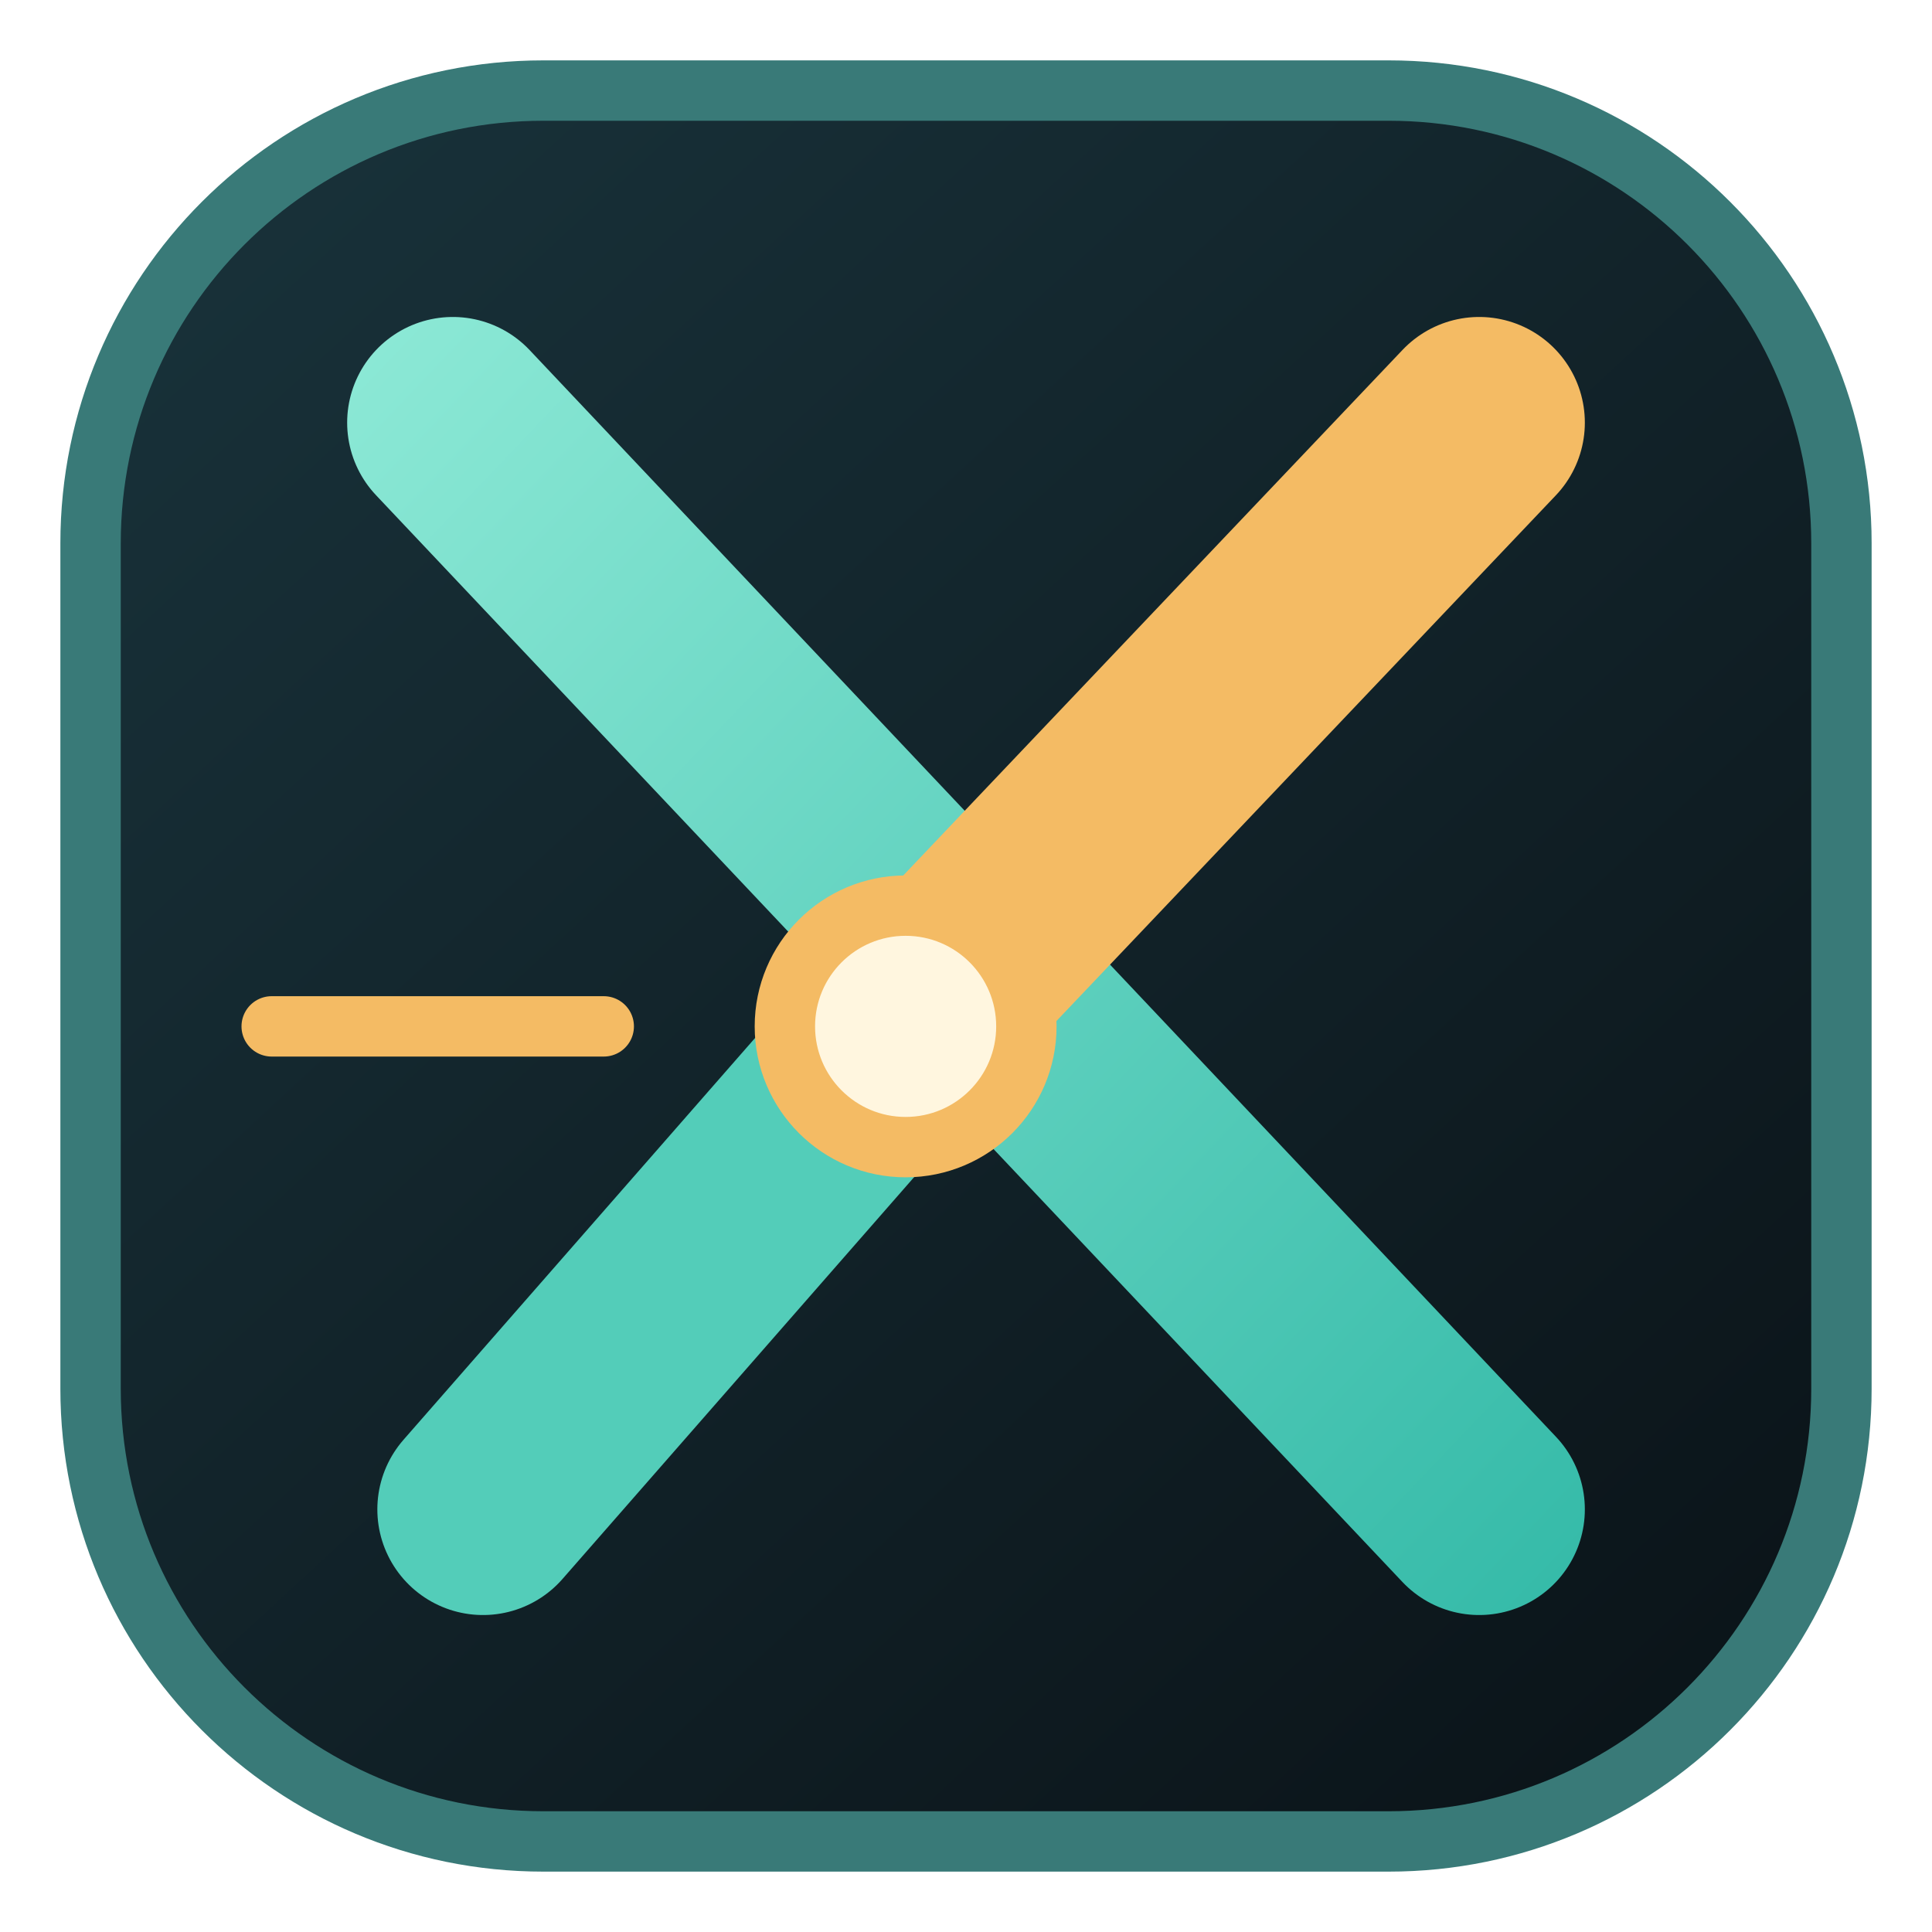
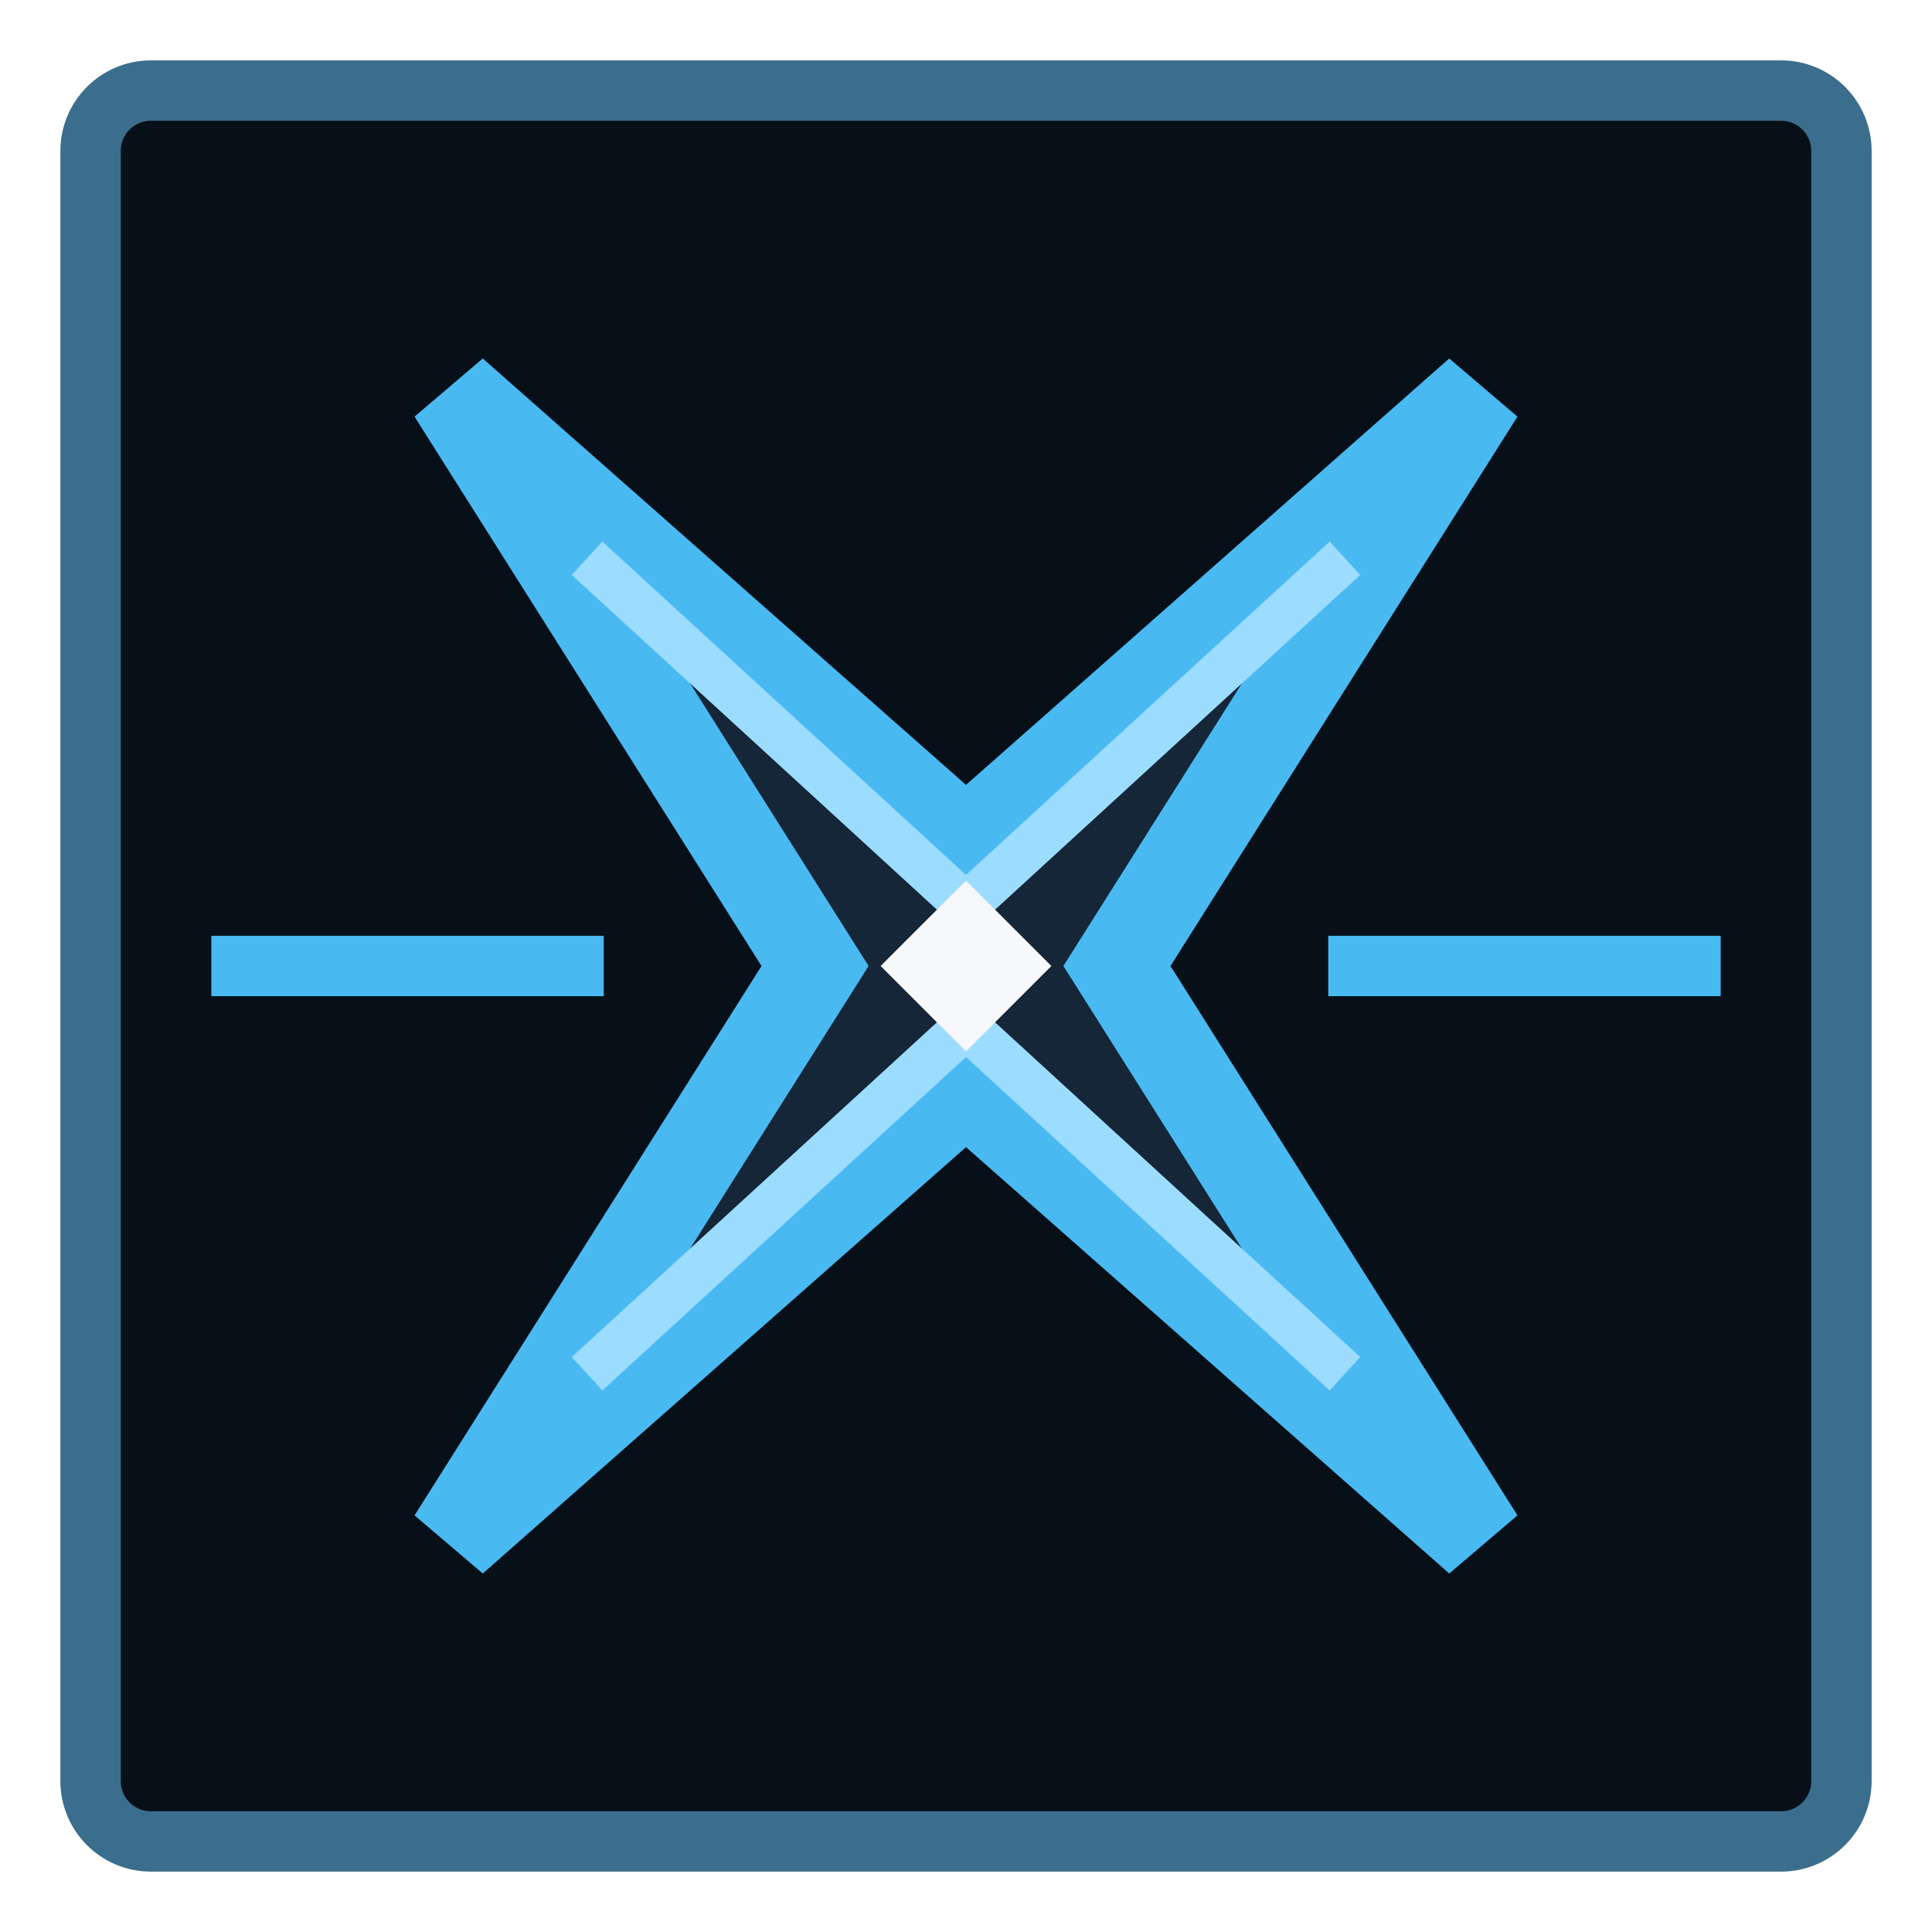
<svg xmlns="http://www.w3.org/2000/svg" viewBox="0 0 64 64" role="img" aria-labelledby="title">
-   <defs>
-     <linearGradient id="surface" x1="8" y1="6" x2="56" y2="58" gradientUnits="userSpaceOnUse">
-       <stop stop-color="#183139" />
-       <stop offset="1" stop-color="#0b1419" />
-     </linearGradient>
-     <linearGradient id="beam" x1="11" y1="13" x2="52" y2="52" gradientUnits="userSpaceOnUse">
-       <stop stop-color="#8be8d5" />
-       <stop offset="1" stop-color="#36bba9" />
-     </linearGradient>
-   </defs>
-   <rect x="3" y="3" width="58" height="58" rx="15" fill="url(#surface)" stroke="#397a78" stroke-width="2" />
-   <path d="M15 14 49 50" fill="none" stroke="url(#beam)" stroke-width="7" stroke-linecap="round" />
-   <path d="m49 14-19 20" fill="none" stroke="#f4bb64" stroke-width="7" stroke-linecap="round" />
-   <path d="M30 34 16 50" fill="none" stroke="#53cdb9" stroke-width="7" stroke-linecap="round" />
-   <circle cx="30" cy="34" r="4" fill="#fff6df" stroke="#f4bb64" stroke-width="2" />
-   <path d="M9 34h11" stroke="#f4bb64" stroke-width="2" stroke-linecap="round" />
+   <rect x="3" y="3" width="58" height="58" rx="2" fill="#071019" stroke="#3a6e8c" stroke-width="2" />
+   <path d="M7 32h13m24 0h13" fill="none" stroke="#49b9f2" stroke-width="2" />
+   <path d="m15 13 17 15 17-15-12 19 12 19-17-15-17 15 12-19z" fill="#142638" stroke="#49b9f2" stroke-width="3" stroke-linejoin="miter" />
+   <path d="m20 19 12 11 12-11M20 45l12-11 12 11" fill="none" stroke="#9bdcff" stroke-width="1.5" stroke-linecap="square" />
+   <rect x="30" y="30" width="4" height="4" fill="#f6f8fb" transform="rotate(45 32 32)" />
</svg>
